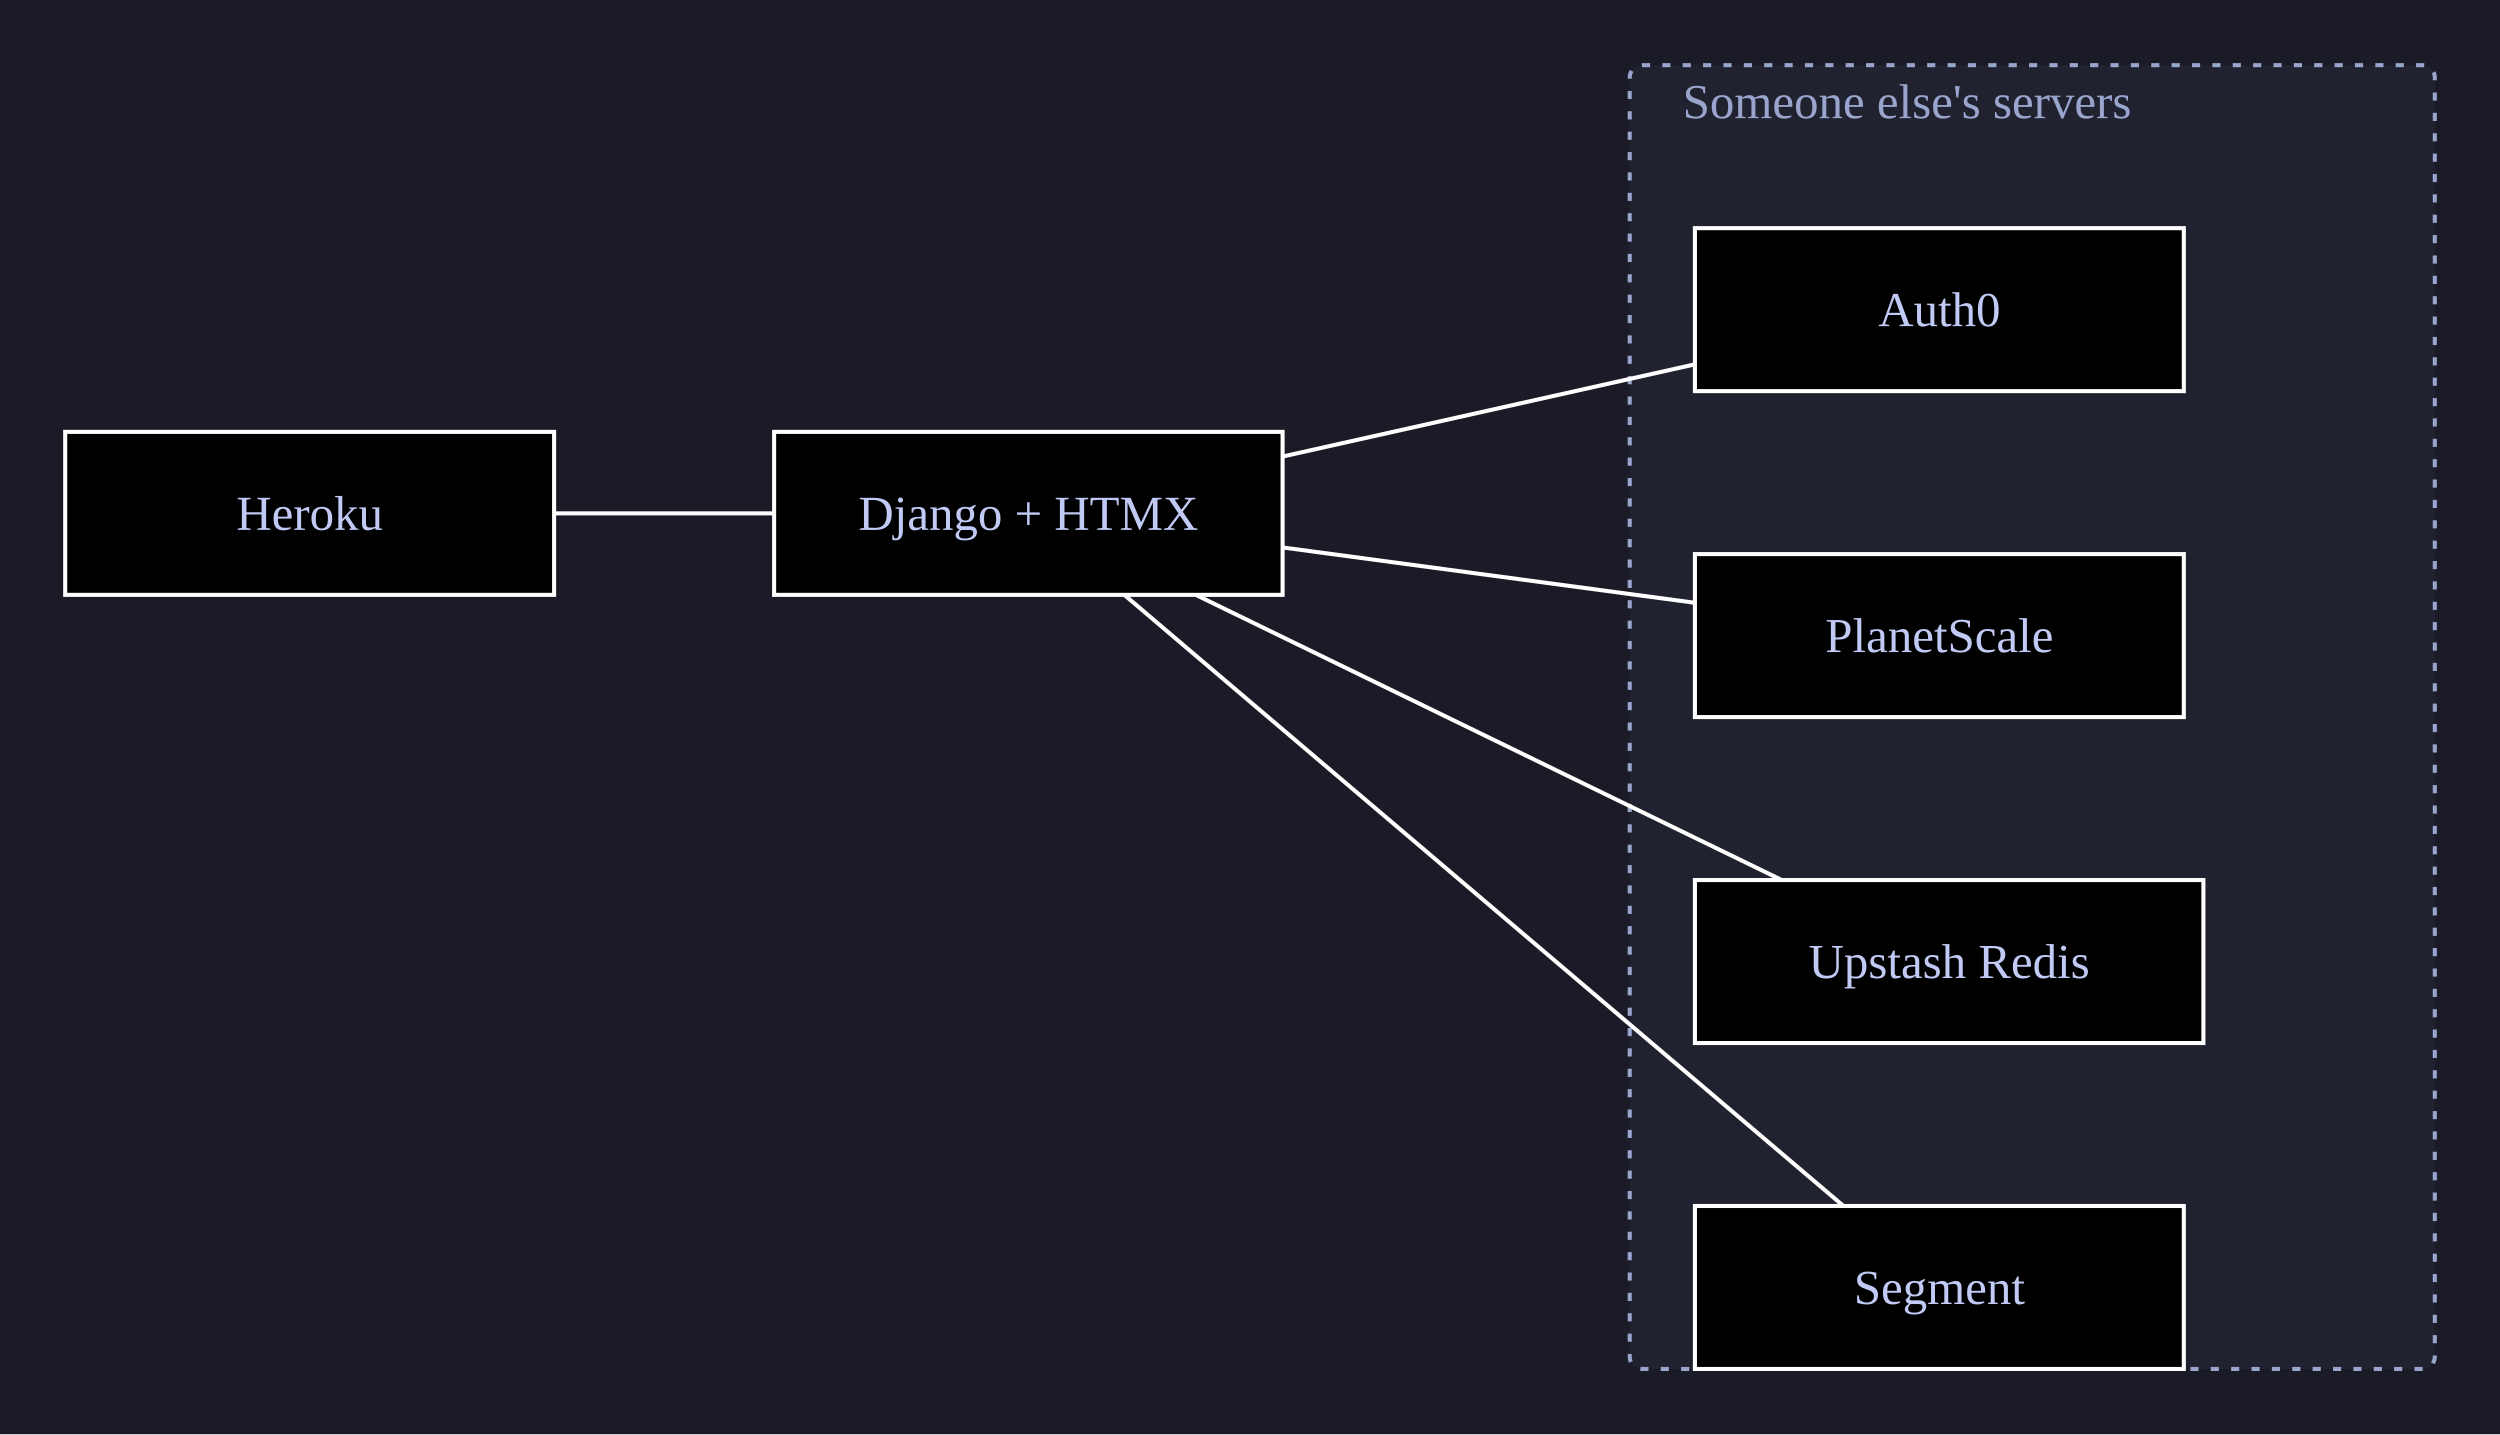
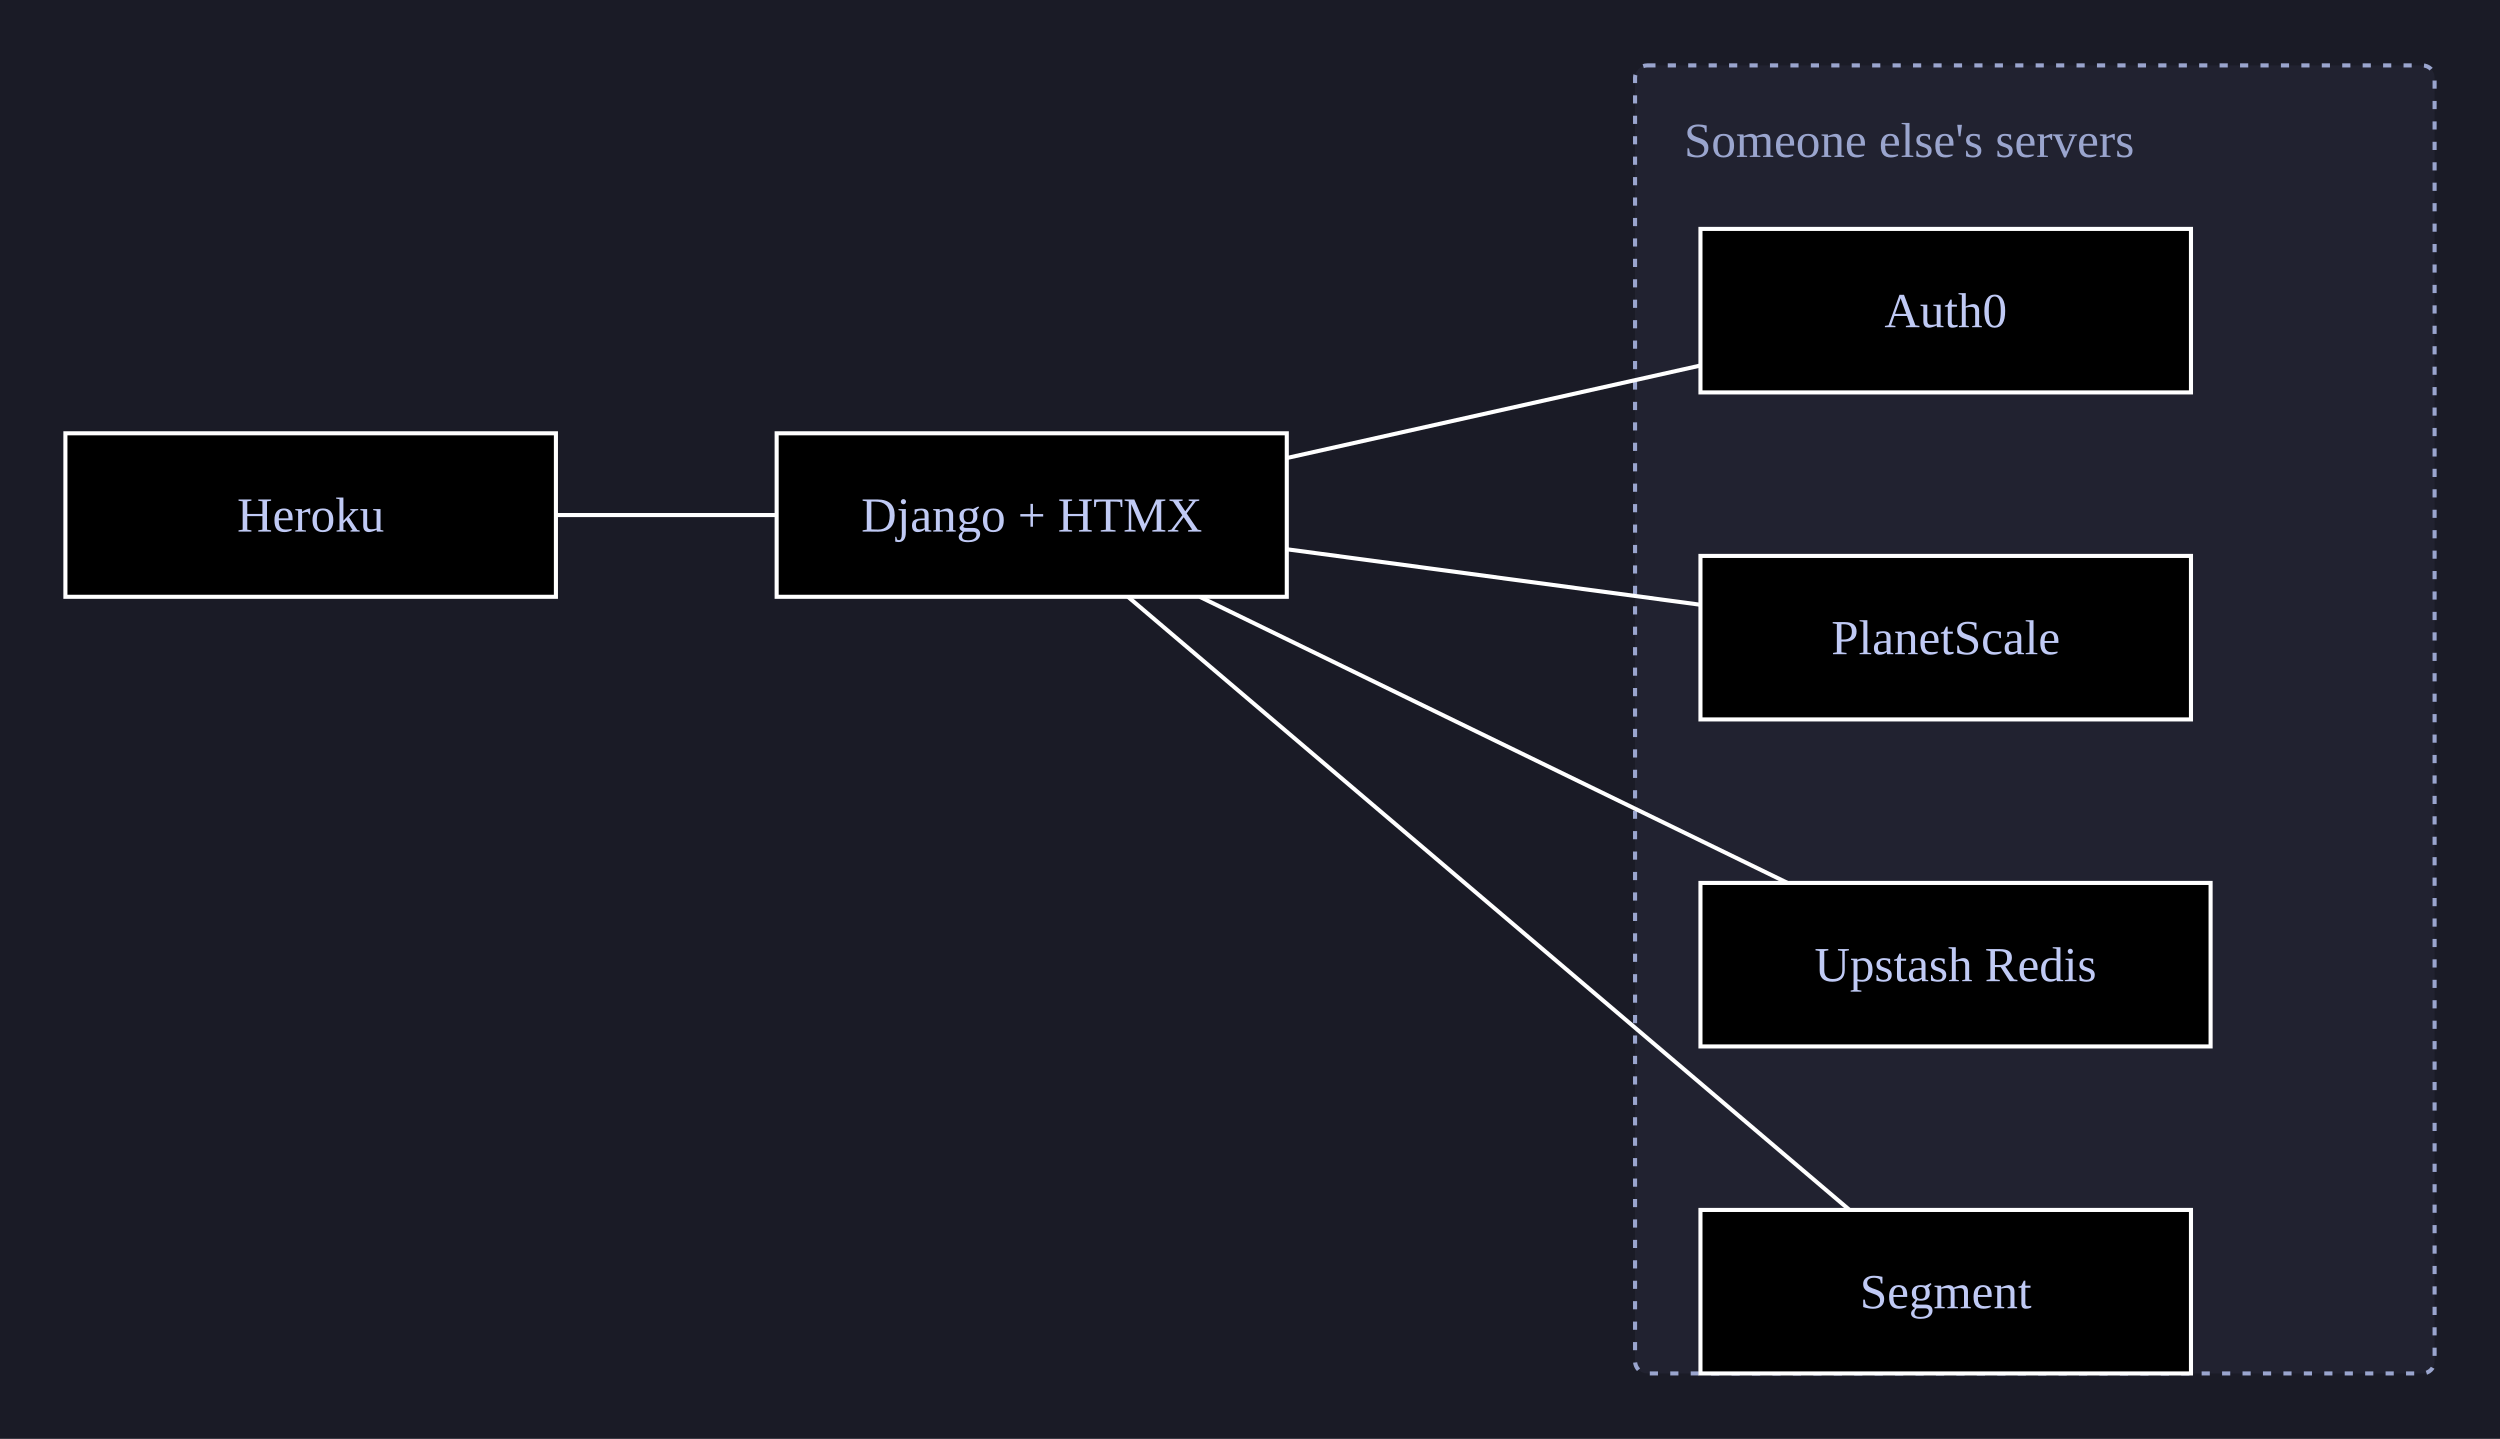
- <svg xmlns="http://www.w3.org/2000/svg" viewBox="0.00 4.00 613.60 352.00" width="613.60" height="352.00">
-   <rect x="0.00" y="4.00" width="613.60" height="352.00" fill="#1a1b26" />
+ <svg xmlns="http://www.w3.org/2000/svg" viewBox="0.00 4.00 611.60 352.00" width="611.60" height="352.00">
+   <rect x="0.00" y="4.00" width="611.60" height="352.00" fill="#1a1b26" />
  <g id="group-hosted" data-element-id="hosted" data-kind="group">
-     <rect x="400.00" y="20.00" width="197.60" height="320.00" rx="3.00" fill="#9aa5ce" fill-opacity="0.06" stroke="#9aa5ce" stroke-width="1.00" stroke-dasharray="2,3" />
-     <text x="413.00" y="33.00" text-anchor="start" fill="#9aa5ce">
-       <tspan x="413.00" dy="0">Someone else's servers</tspan>
+     <rect x="400.00" y="20.00" width="195.60" height="320.00" rx="3.00" fill="#9aa5ce" fill-opacity="0.06" stroke="#9aa5ce" stroke-width="1.00" stroke-dasharray="2,3" />
+     <text x="412.00" y="42.40" text-anchor="start" fill="#9aa5ce">
+       <tspan x="412.00" dy="0">Someone else's servers</tspan>
    </text>
  </g>
  <g id="node-analytics" data-element-id="analytics" data-kind="node">
    <rect x="416.00" y="300.00" width="120.00" height="40.00" rx="0.00" fill="#000000" stroke="#FFFFFF" />
    <text x="476.00" y="320.00" text-anchor="middle" dominant-baseline="central" fill="#c0caf5">
      <tspan x="476.00" dy="0">Segment</tspan>
    </text>
  </g>
  <g id="node-app" data-element-id="app" data-kind="node">
    <rect x="190.00" y="110.00" width="124.80" height="40.00" rx="0.00" fill="#000000" stroke="#FFFFFF" />
    <text x="252.40" y="130.00" text-anchor="middle" dominant-baseline="central" fill="#c0caf5">
      <tspan x="252.40" dy="0">Django + HTMX</tspan>
    </text>
  </g>
  <g id="node-auth" data-element-id="auth" data-kind="node">
    <rect x="416.00" y="60.00" width="120.00" height="40.00" rx="0.00" fill="#000000" stroke="#FFFFFF" />
    <text x="476.00" y="80.00" text-anchor="middle" dominant-baseline="central" fill="#c0caf5">
      <tspan x="476.00" dy="0">Auth0</tspan>
    </text>
  </g>
  <g id="node-cache" data-element-id="cache" data-kind="node">
    <rect x="416.00" y="220.00" width="124.80" height="40.00" rx="0.00" fill="#000000" stroke="#FFFFFF" />
    <text x="478.40" y="240.00" text-anchor="middle" dominant-baseline="central" fill="#c0caf5">
      <tspan x="478.40" dy="0">Upstash Redis</tspan>
    </text>
  </g>
  <g id="node-db" data-element-id="db" data-kind="node">
    <rect x="416.00" y="140.00" width="120.00" height="40.00" rx="0.00" fill="#000000" stroke="#FFFFFF" />
    <text x="476.00" y="160.00" text-anchor="middle" dominant-baseline="central" fill="#c0caf5">
      <tspan x="476.00" dy="0">PlanetScale</tspan>
    </text>
  </g>
  <g id="node-web" data-element-id="web" data-kind="node">
    <rect x="16.00" y="110.00" width="120.00" height="40.00" rx="0.00" fill="#000000" stroke="#FFFFFF" />
    <text x="76.00" y="130.00" text-anchor="middle" dominant-baseline="central" fill="#c0caf5">
      <tspan x="76.00" dy="0">Heroku</tspan>
    </text>
  </g>
  <g id="edge-app__analytics" data-element-id="app__analytics" data-kind="edge">
    <path d="M 275.94,150.00 L 452.46,300.00" fill="none" stroke="transparent" stroke-width="12" style="pointer-events: stroke" />
    <path d="M 275.94,150.00 L 452.46,300.00" fill="none" stroke="#FFFFFF" stroke-width="1.00" />
  </g>
  <g id="edge-app__auth" data-element-id="app__auth" data-kind="edge">
    <path d="M 314.80,116.05 L 416.00,93.42" fill="none" stroke="transparent" stroke-width="12" style="pointer-events: stroke" />
    <path d="M 314.80,116.05 L 416.00,93.42" fill="none" stroke="#FFFFFF" stroke-width="1.00" />
  </g>
  <g id="edge-app__cache" data-element-id="app__cache" data-kind="edge">
    <path d="M 293.49,150.00 L 437.31,220.00" fill="none" stroke="transparent" stroke-width="12" style="pointer-events: stroke" />
    <path d="M 293.49,150.00 L 437.31,220.00" fill="none" stroke="#FFFFFF" stroke-width="1.00" />
  </g>
  <g id="edge-app__db" data-element-id="app__db" data-kind="edge">
    <path d="M 314.80,138.37 L 416.00,151.95" fill="none" stroke="transparent" stroke-width="12" style="pointer-events: stroke" />
    <path d="M 314.80,138.37 L 416.00,151.95" fill="none" stroke="#FFFFFF" stroke-width="1.00" />
  </g>
  <g id="edge-web__app" data-element-id="web__app" data-kind="edge">
    <path d="M 136.00,130.00 L 190.00,130.00" fill="none" stroke="transparent" stroke-width="12" style="pointer-events: stroke" />
    <path d="M 136.00,130.00 L 190.00,130.00" fill="none" stroke="#FFFFFF" stroke-width="1.00" />
  </g>
</svg>
